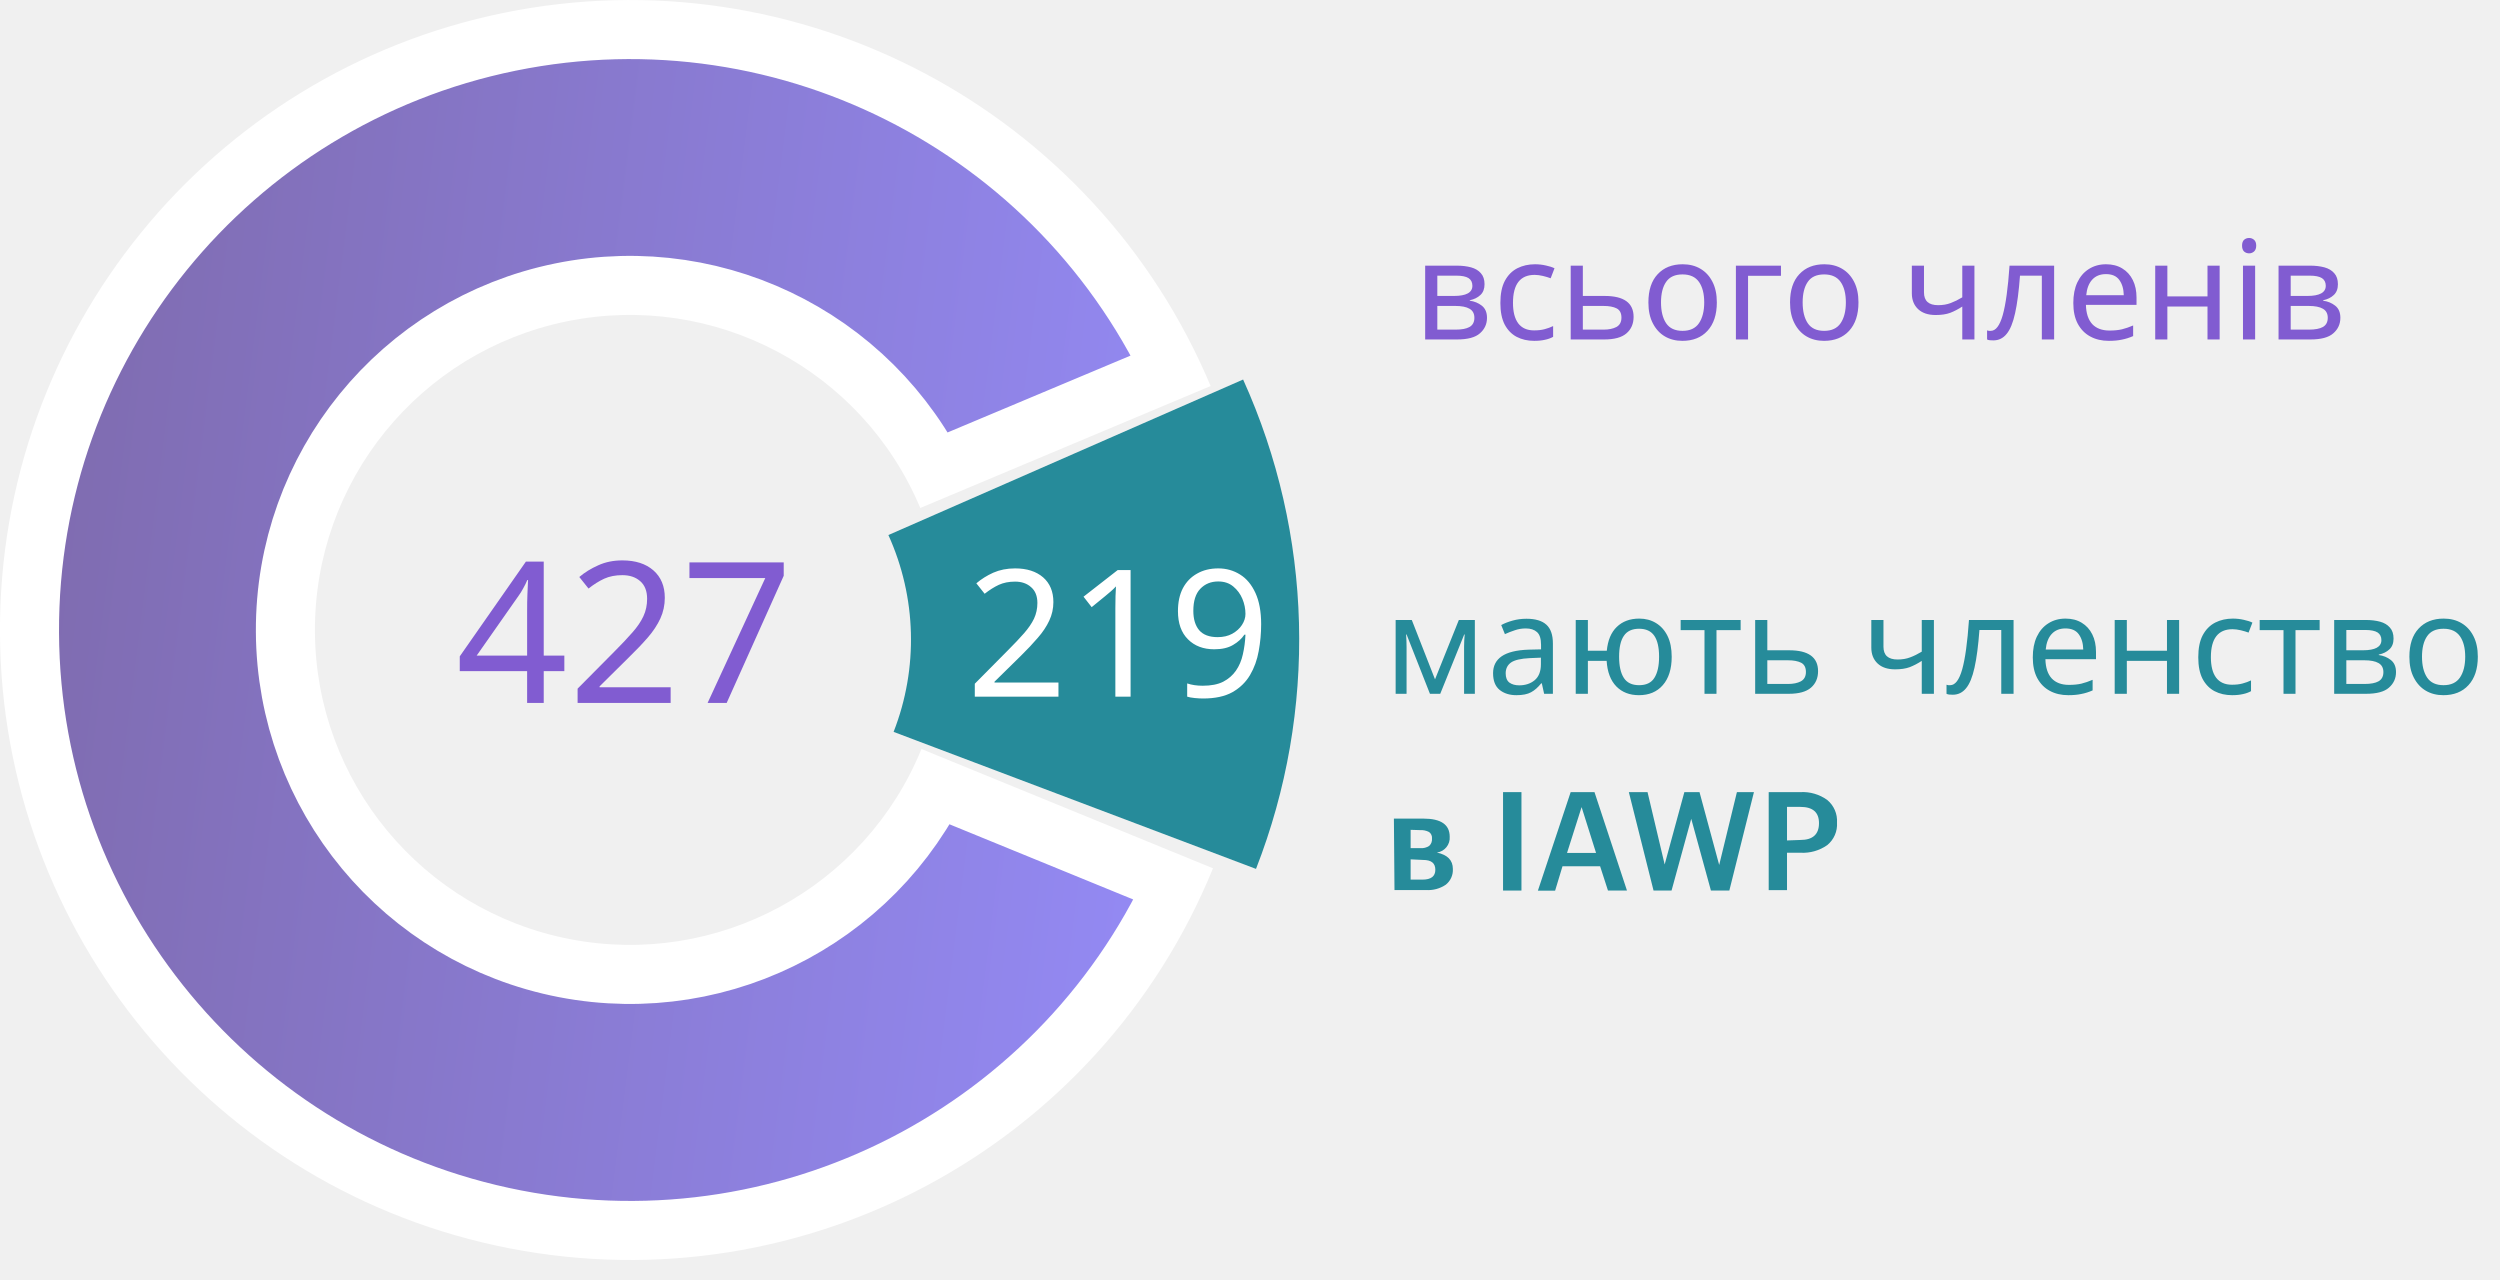
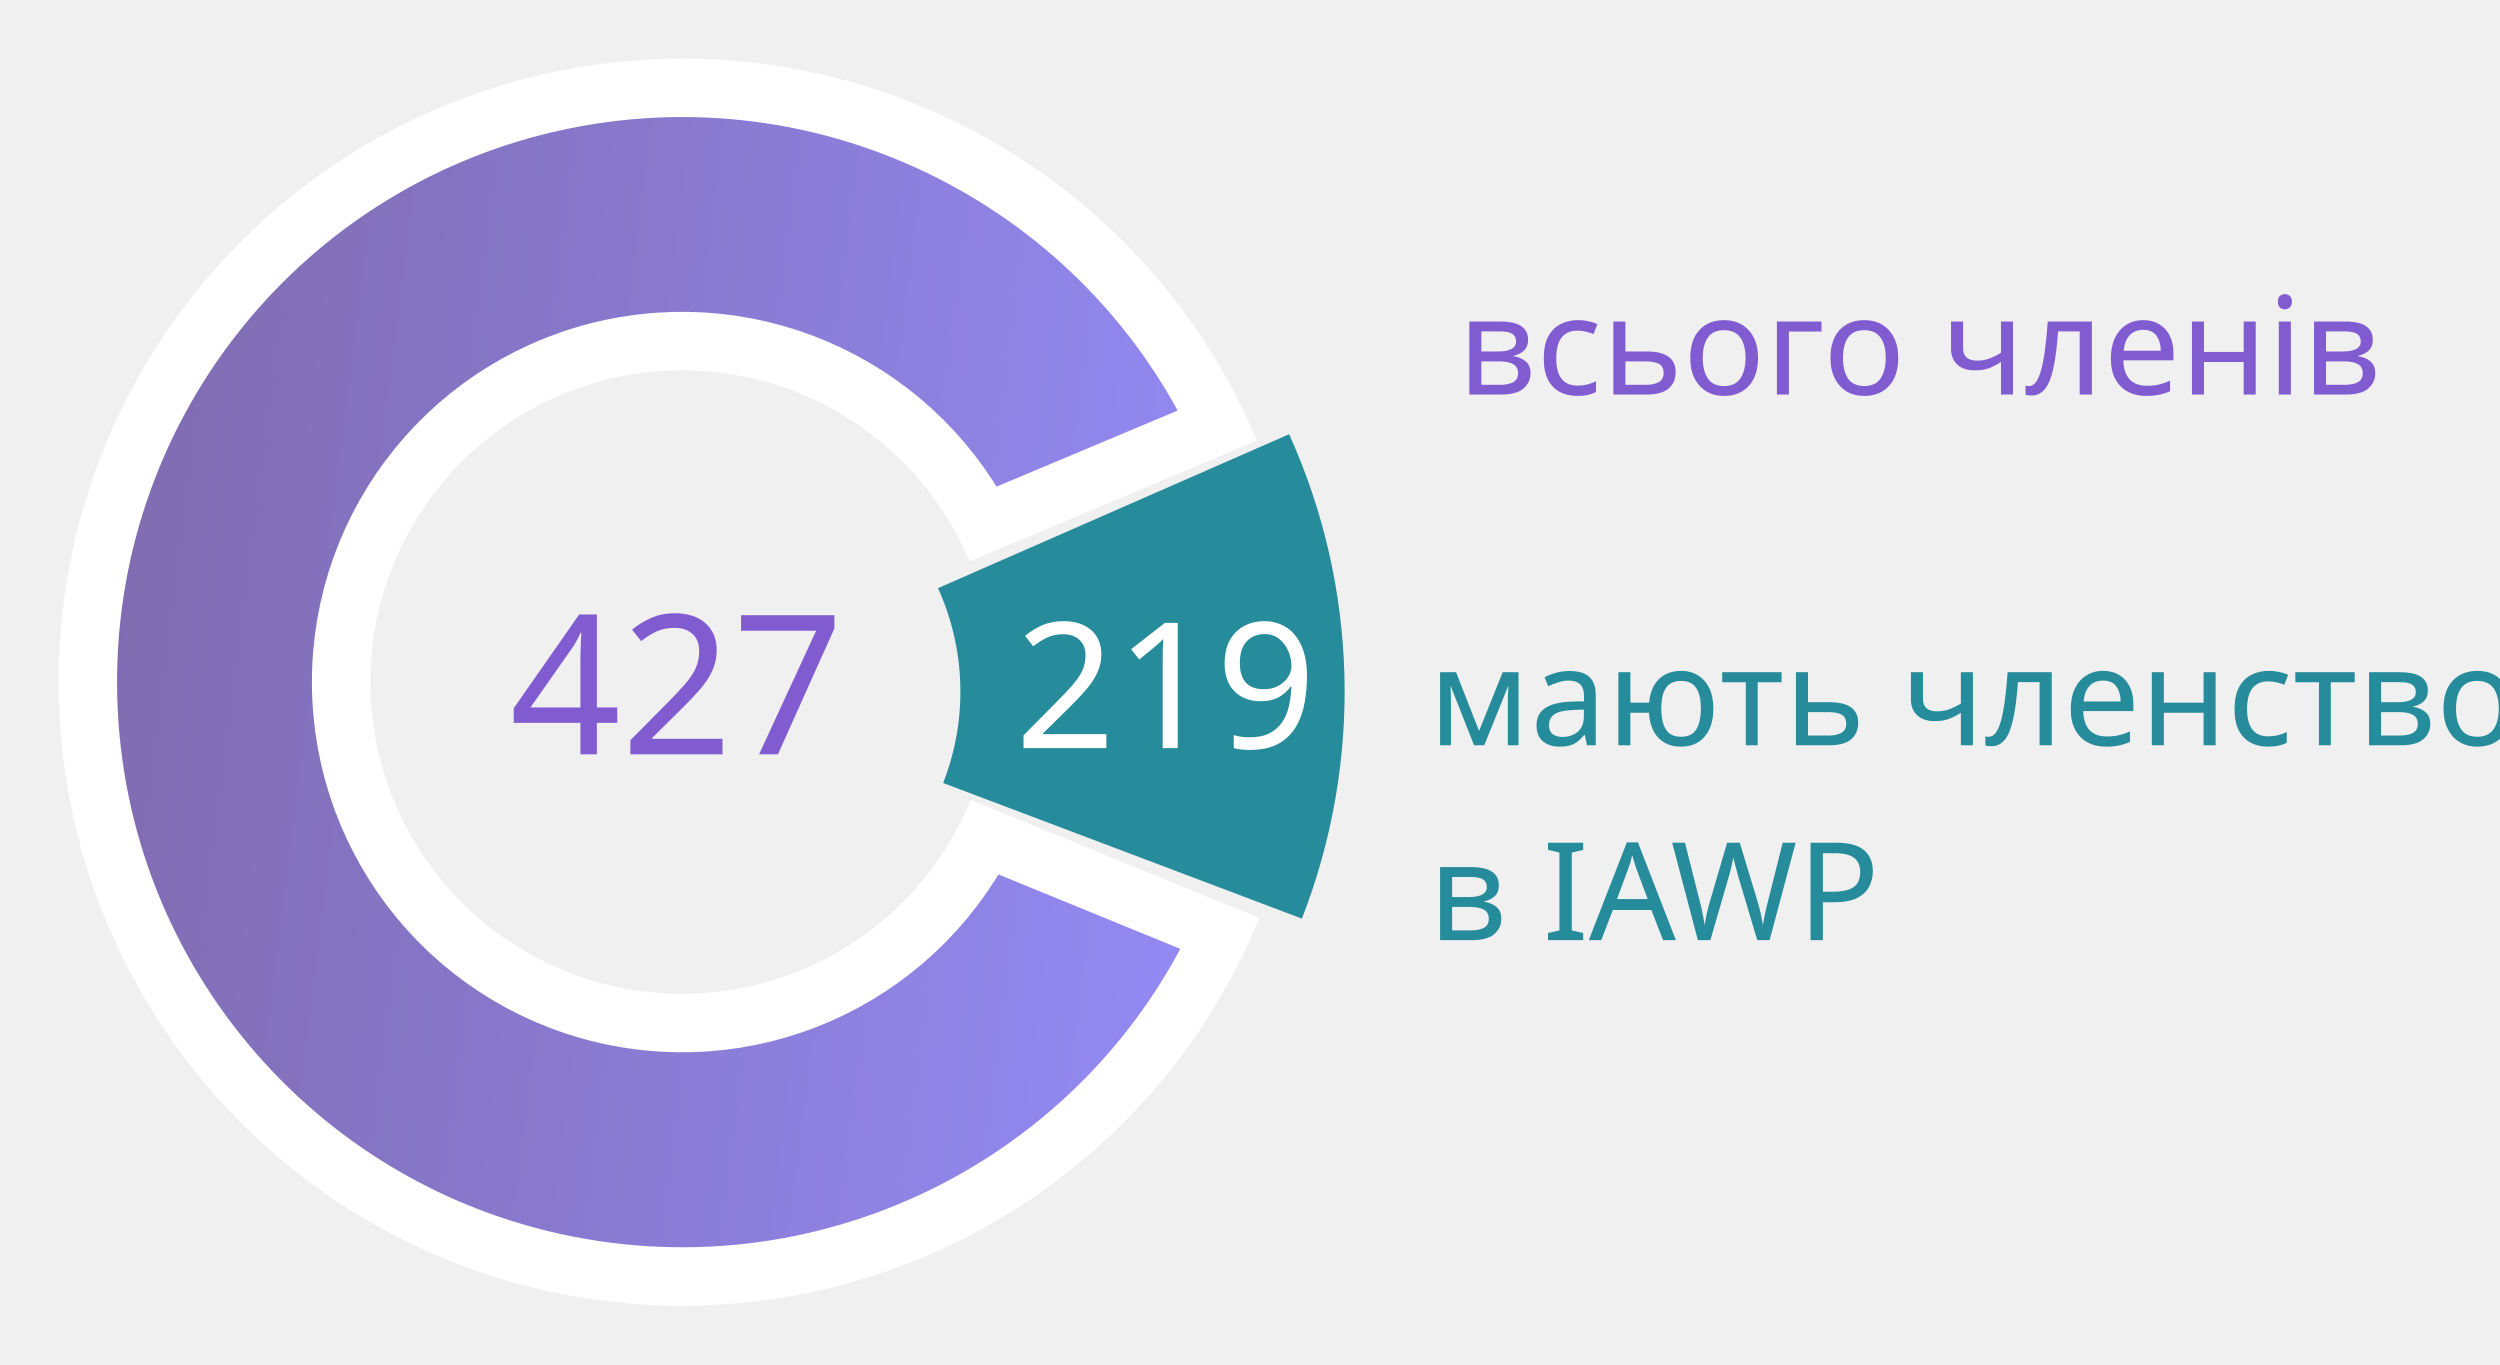
- <svg xmlns="http://www.w3.org/2000/svg" viewBox="0 0 254 130">
+ <svg xmlns="http://www.w3.org/2000/svg" viewBox="0 0 256.61 140.03">
  <defs>
-     <mask id="mask" x="-6" y="-6" width="135.25" height="140" maskUnits="userSpaceOnUse">
-       <g id="path-5-inside-1_899_3964" data-name="path-5-inside-1 899 3964">
-         <path d="M123,39.22a64,64,0,1,0,.24,49L93.62,76.1a32,32,0,1,1-.12-24.49Z" fill="#fff" />
+     <mask id="mask" x="0" y="0" width="135.26" height="140.03" maskUnits="userSpaceOnUse">
+       <g transform="translate(6.02 6.01)">
+         <g id="mask-2" data-name="mask">
+           <g id="path-5-inside-1_899_3964" data-name="path-5-inside-1 899 3964">
+             <path d="M123,39.22a64,64,0,1,0,.24,49L93.62,76.1a32,32,0,1,1-.12-24.49Z" fill="#fff" />
+           </g>
+         </g>
      </g>
    </mask>
-     <linearGradient id="linear-gradient" x1="-6.95" y1="76.97" x2="134.95" y2="59.03" gradientTransform="matrix(1, 0, 0, -1, 0, 132)" gradientUnits="userSpaceOnUse">
+     <linearGradient id="linear-gradient" x1="-6.95" y1="183.04" x2="134.95" y2="200.98" gradientTransform="translate(0 -128)" gradientUnits="userSpaceOnUse">
      <stop offset="0" stop-color="#69519d" />
      <stop offset="1" stop-color="#867cff" />
    </linearGradient>
  </defs>
-   <path d="M126.3,38.56a64.07,64.07,0,0,1,1.31,49.72L90.79,74.36a25.74,25.74,0,0,0-.53-20Z" fill="#268b9a" />
+   <path d="M126.3,38.56a64.07,64.07,0,0,1,1.31,49.72L90.79,74.36a25.71,25.71,0,0,0-.53-20Z" transform="translate(6.02 6.01)" fill="#268b9a" />
  <g mask="url(#mask)">
-     <path d="M123,39.22a64,64,0,1,0,.24,49L93.62,76.1a32,32,0,1,1-.12-24.49Z" fill-opacity="0.85" stroke="#fff" stroke-linejoin="round" stroke-width="12" fill="url(#linear-gradient)" />
+     <path d="M123,39.22a64,64,0,1,0,.24,49L93.62,76.1a32,32,0,1,1-.12-24.49Z" transform="translate(6.02 6.01)" fill-opacity="0.85" stroke="#fff" stroke-linejoin="round" stroke-width="12" fill="url(#linear-gradient)" />
  </g>
-   <g style="isolation:isolate">
-     <path d="M141.62,83.17h3c1.78,0,2.67.61,2.67,1.84v0a1.51,1.51,0,0,1-1.3,1.61c1.08.23,1.62.78,1.62,1.66v0a1.91,1.91,0,0,1-.71,1.6,3.2,3.2,0,0,1-2,.55h-3.22Zm1.7,1.14v1.86h1a1.4,1.4,0,0,0,.89-.23.9.9,0,0,0,.28-.74v0a.72.72,0,0,0-.3-.67,1.75,1.75,0,0,0-.93-.19Zm0,3v2.06h1.2c.88,0,1.31-.34,1.31-1v0c0-.68-.41-1-1.25-1Z" fill="#268b9a" />
-     <path d="M152.71,80.48h1.87v10h-1.87Z" fill="#268b9a" />
-     <path d="M159.58,80.48H162l3.3,10h-1.93l-.8-2.47h-3.82L158,90.49h-1.75Zm-.37,6.18h2.95L160.69,82Z" fill="#268b9a" />
-     <path d="M165.49,80.48h1.9l1.74,7.35,2-7.35h1.54l2,7.4,1.8-7.4h1.73l-2.5,10h-1.87l-2-7.29-2,7.29H168Z" fill="#268b9a" />
-     <path d="M179.7,80.48h3.22a4.26,4.26,0,0,1,2.72.79,2.76,2.76,0,0,1,1,2.31v0a2.71,2.71,0,0,1-1,2.29,4.31,4.31,0,0,1-2.68.77h-1.4v3.8H179.7Zm3.22,4.86q1.89,0,1.89-1.71v0q0-1.65-1.89-1.65h-1.36v3.41Z" fill="#268b9a" />
-   </g>
-   <g id="text">
-     <text id="total" transform="translate(46.29 71.42)" font-size="20" fill="#815cd1" font-family="GraphikLCG-Medium, Graphik LCG" font-weight="500" style="isolation:isolate">427</text>
-     <text id="members" transform="translate(98.18 70.78)" font-size="18" fill="#fff" font-family="GraphikLCG-Medium, Graphik LCG" font-weight="500" style="isolation:isolate">219</text>
-     <text id="total-text" transform="translate(143.61 34.49)" font-size="14" fill="#815cd1" font-family="GraphikLCG-Medium, Graphik LCG" font-weight="500" style="isolation:isolate">всього членів</text>
-     <text id="member-text" transform="translate(140.61 70.49)" font-size="14" fill="#268b9a" font-family="GraphikLCG-Medium, Graphik LCG" font-weight="500" style="isolation:isolate">мають членство</text>
-   </g>
+   <text id="total" transform="translate(52.31 77.43)" font-size="20" fill="#815cd1" font-family="GraphikLCG-Medium, Graphik LCG" font-weight="500" style="isolation:isolate">427</text>
+   <text id="members" transform="translate(104.2 76.79)" font-size="18" fill="#fff" font-family="GraphikLCG-Medium, Graphik LCG" font-weight="500" style="isolation:isolate">219</text>
+   <text id="total-text" transform="translate(149.63 40.5)" font-size="14" fill="#815cd1" font-family="GraphikLCG-Medium, Graphik LCG" font-weight="500" style="isolation:isolate">всього членів</text>
+   <text id="member-text-2" transform="translate(146.63 96.5)" font-size="14" fill="#268b9a" font-family="GraphikLCG-Medium, Graphik LCG" font-weight="500" style="isolation:isolate">в IAWP</text>
+   <text id="member-text" transform="translate(146.63 76.5)" font-size="14" fill="#268b9a" font-family="GraphikLCG-Medium, Graphik LCG" font-weight="500" style="isolation:isolate">мають членство</text>
</svg>
